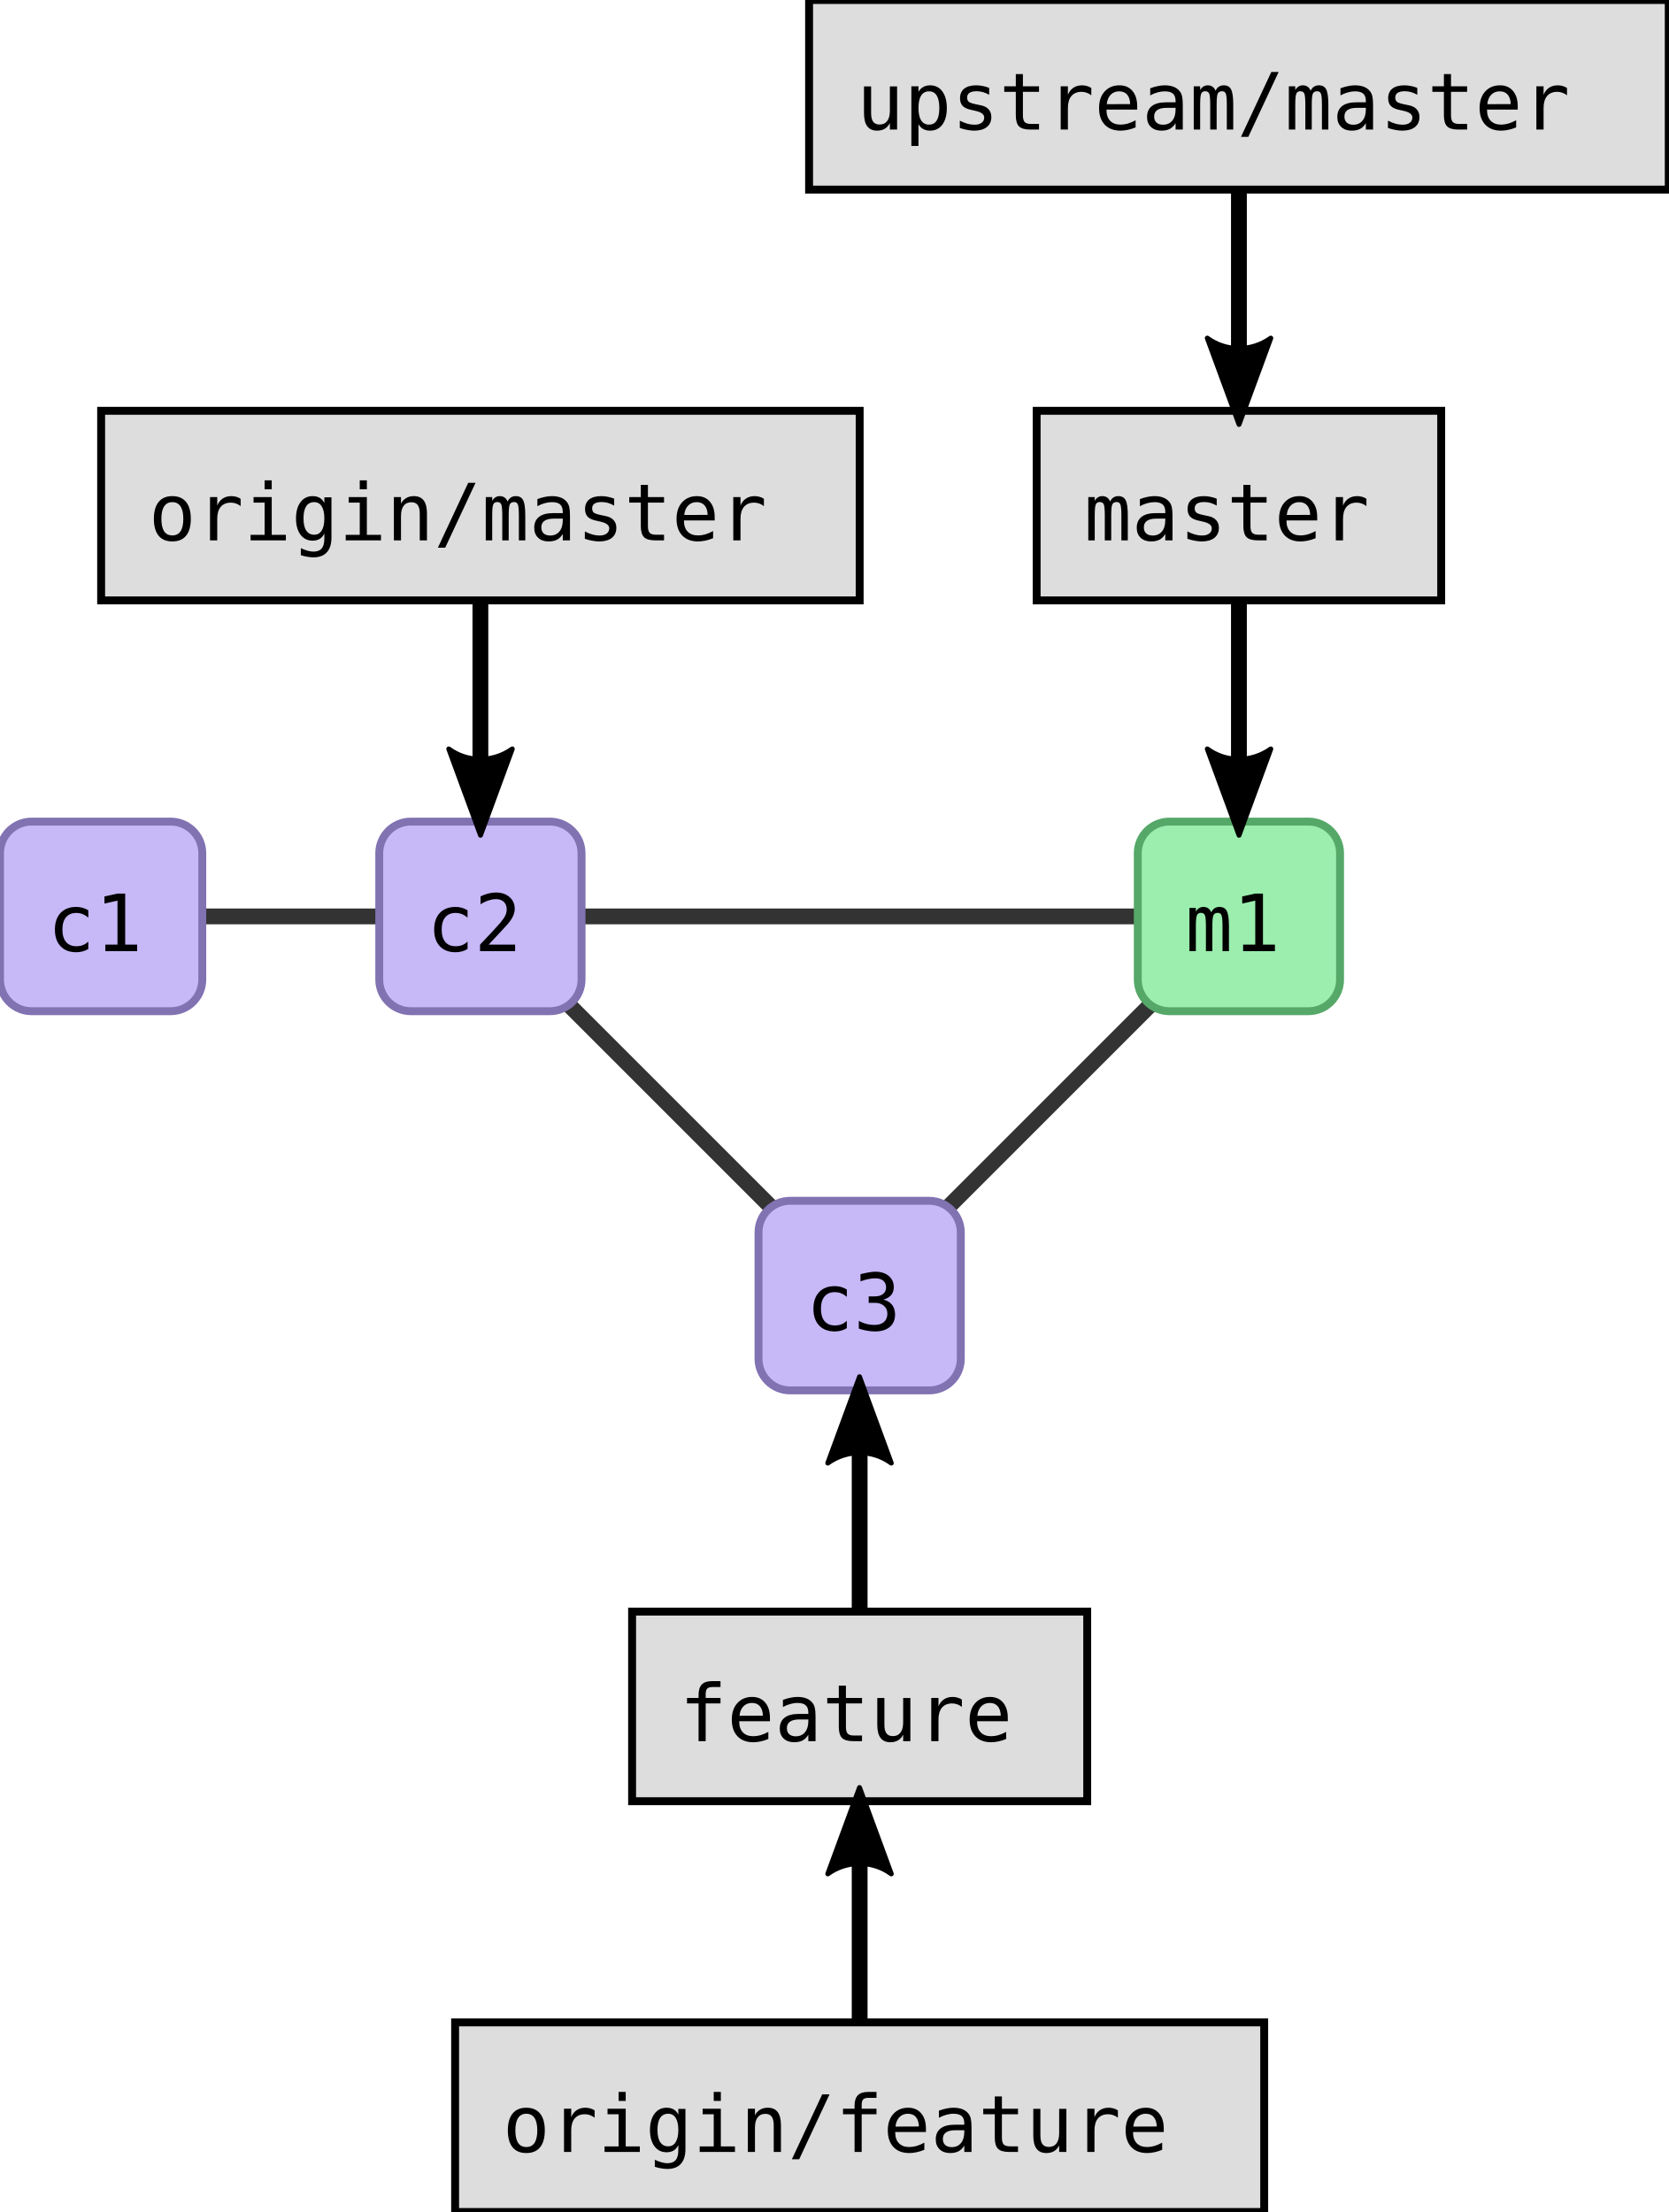
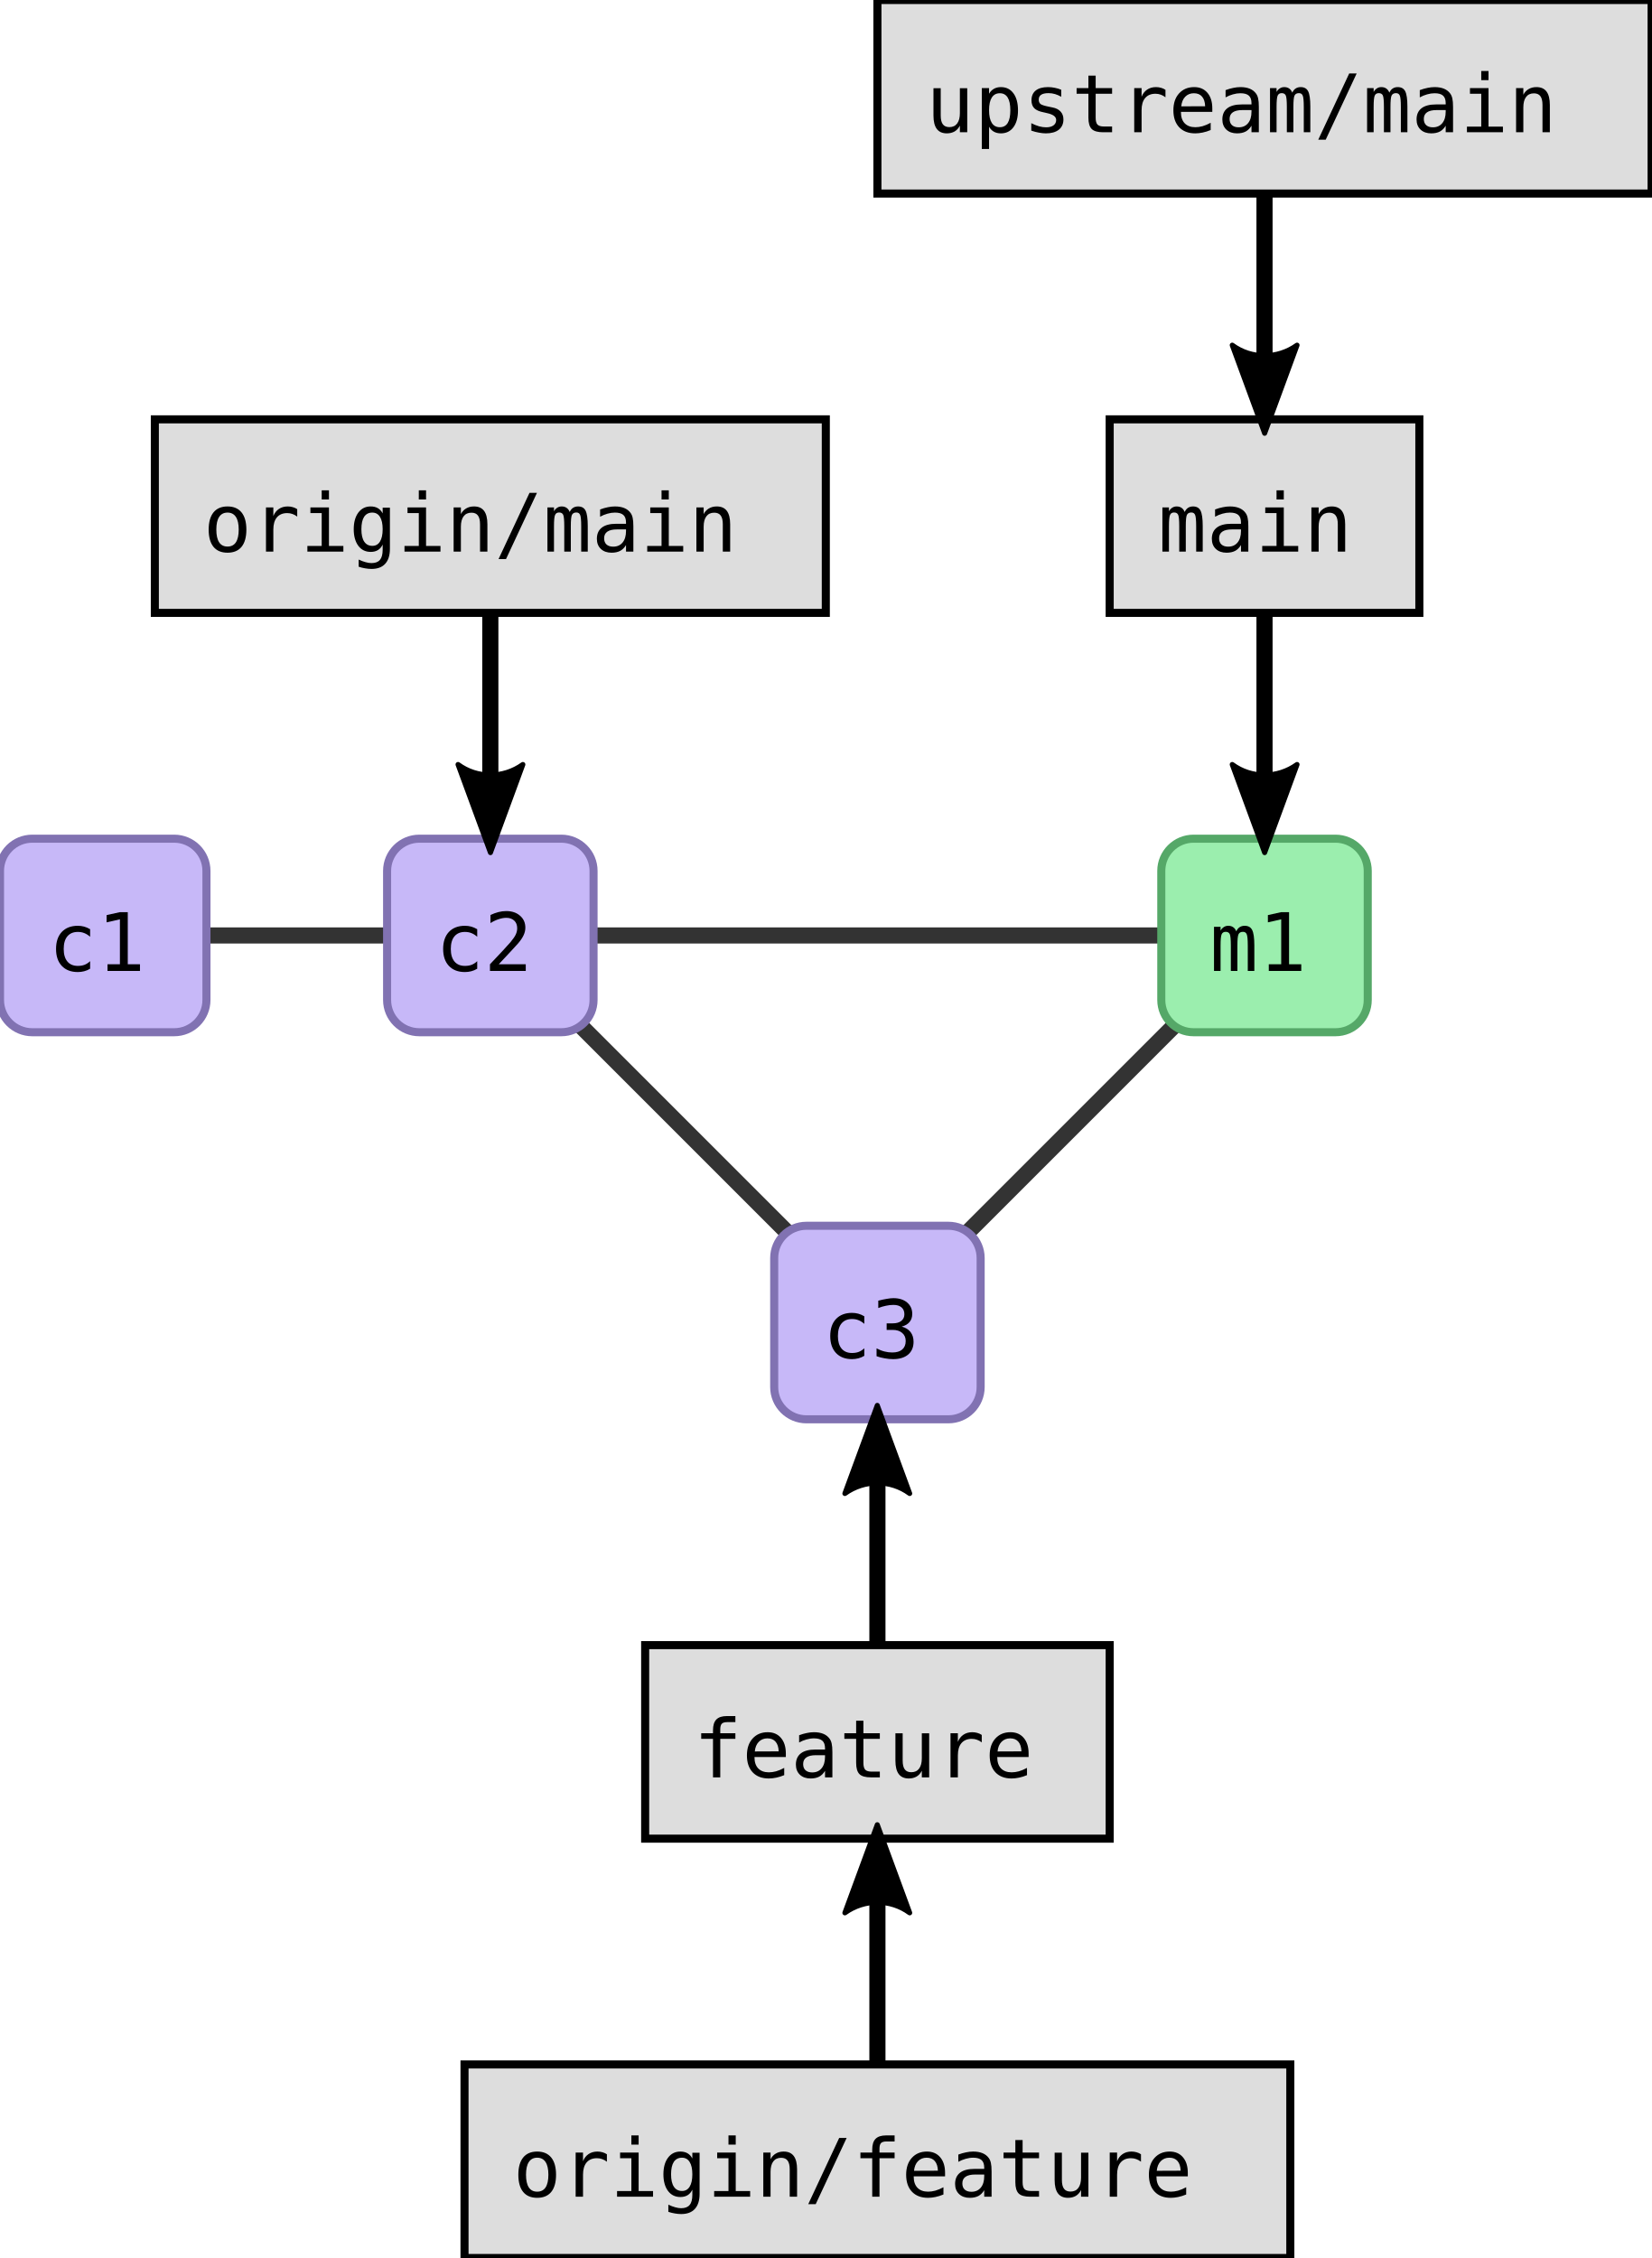
- <svg xmlns="http://www.w3.org/2000/svg" width="264.0" height="350.0" id="svg2" version="1.1">
+ <svg xmlns="http://www.w3.org/2000/svg" width="256.0" height="350.0" id="svg2" version="1.1">
  <defs id="defs4">
    <marker orient="auto" refY="0.0" refX="0.0" id="fullmarker" style="overflow:visible;">
      <path style="opacity:1.0;fill:#000000;stroke:#000000;fill-rule:evenodd;stroke-width:0.625;stroke-linejoin:round;" d="M 8.719,4.034 L -2.207,0.016 L 8.719,-4.002 C 6.973,-1.63 6.983,1.616 8.719,4.034 z " transform="scale(0.5) rotate(180) translate(0,0)" />
    </marker>
    <marker orient="auto" refY="0.0" refX="0.0" id="ghostmarker" style="overflow:visible;">
      <path style="opacity:0.2;fill:#000000;stroke:#000000;fill-rule:evenodd;stroke-width:0.625;stroke-linejoin:round;" d="M 8.719,4.034 L -2.207,0.016 L 8.719,-4.002 C 6.973,-1.63 6.983,1.616 8.719,4.034 z " transform="scale(0.5) rotate(180) translate(0,0)" />
    </marker>
  </defs>
  <g transform="translate(-0.0,130.0) rotate(0)" id="layer1">
    <line x1="136.0" y1="75.0" x2="196.0" y2="15.0" style="stroke:#000000;                         stroke-width:2.5;                         stroke-opacity:0.8" />
+     <line x1="76.0" y1="15.0" x2="136.0" y2="75.0" style="stroke:#000000;                         stroke-width:2.5;                         stroke-opacity:0.8" />
+     <line x1="76.0" y1="15.0" x2="196.0" y2="15.0" style="stroke:#000000;                         stroke-width:2.5;                         stroke-opacity:0.8" />
    <line x1="16.0" y1="15.0" x2="76.0" y2="15.0" style="stroke:#000000;                         stroke-width:2.5;                         stroke-opacity:0.8" />
-     <line x1="76.0" y1="15.0" x2="196.0" y2="15.0" style="stroke:#000000;                         stroke-width:2.5;                         stroke-opacity:0.8" />
-     <line x1="76.0" y1="15.0" x2="136.0" y2="75.0" style="stroke:#000000;                         stroke-width:2.5;                         stroke-opacity:0.8" />
    <rect style="fill:#c7b8f8;                         stroke:#8172B2;                         stroke-width:1.25;                         stroke-miterlimit:4;                         stroke-opacity:1.0;                         stroke-dasharray:none" width="32.0" height="30.0" x="120.0" y="60.0" ry="5.0" />
    <text style="font-size:12.5px;                         font-style:normal;                         font-weight:normal;                         line-height:125%%;                         letter-spacing:0px;                         word-spacing:0px;                         fill:#000000;                         fill-opacity:1.0;                         stroke:none;                         font-family:DejaVu Sans Mono" x="127.5" y="80.5">c3</text>
-     <rect style="fill:#c7b8f8;                         stroke:#8172B2;                         stroke-width:1.25;                         stroke-miterlimit:4;                         stroke-opacity:1.0;                         stroke-dasharray:none" width="32.0" height="30.0" x="0.0" y="0.0" ry="5.0" />
-     <text style="font-size:12.5px;                         font-style:normal;                         font-weight:normal;                         line-height:125%%;                         letter-spacing:0px;                         word-spacing:0px;                         fill:#000000;                         fill-opacity:1.0;                         stroke:none;                         font-family:DejaVu Sans Mono" x="7.5" y="20.5">c1</text>
    <rect style="fill:#c7b8f8;                         stroke:#8172B2;                         stroke-width:1.25;                         stroke-miterlimit:4;                         stroke-opacity:1.0;                         stroke-dasharray:none" width="32.0" height="30.0" x="60.0" y="0.0" ry="5.0" />
    <text style="font-size:12.5px;                         font-style:normal;                         font-weight:normal;                         line-height:125%%;                         letter-spacing:0px;                         word-spacing:0px;                         fill:#000000;                         fill-opacity:1.0;                         stroke:none;                         font-family:DejaVu Sans Mono" x="67.5" y="20.5">c2</text>
    <rect style="fill:#9beeae;                         stroke:#55A868;                         stroke-width:1.25;                         stroke-miterlimit:4;                         stroke-opacity:1.0;                         stroke-dasharray:none" width="32.0" height="30.0" x="180.0" y="0.0" ry="5.0" />
    <text style="font-size:12.5px;                         font-style:normal;                         font-weight:normal;                         line-height:125%%;                         letter-spacing:0px;                         word-spacing:0px;                         fill:#000000;                         fill-opacity:1.0;                         stroke:none;                         font-family:DejaVu Sans Mono" x="187.5" y="20.5">m1</text>
+     <rect style="fill:#c7b8f8;                         stroke:#8172B2;                         stroke-width:1.25;                         stroke-miterlimit:4;                         stroke-opacity:1.0;                         stroke-dasharray:none" width="32.0" height="30.0" x="0.0" y="0.0" ry="5.0" />
+     <text style="font-size:12.5px;                         font-style:normal;                         font-weight:normal;                         line-height:125%%;                         letter-spacing:0px;                         word-spacing:0px;                         fill:#000000;                         fill-opacity:1.0;                         stroke:none;                         font-family:DejaVu Sans Mono" x="7.5" y="20.5">c1</text>
    <path style="fill:none;                  stroke:#000000;                  stroke-width:2.5;                  stroke-linecap:butt;                  stroke-linejoin:miter;                  stroke-opacity:1.0;                  marker-end:url(#fullmarker);                  stroke-miterlimit:4;                  stroke-dasharray:none" d="M 136.0,140.0 136.0,90.6" />
    <rect style="fill:#dddddd;                         stroke:#000000;                         stroke-width:1.25;                         stroke-miterlimit:4;                         stroke-opacity:1.0;                         stroke-dasharray:none" width="72.0" height="30.0" x="100.0" y="125.0" ry="0.0" />
    <text style="font-size:12.5px;                         font-style:normal;                         font-weight:normal;                         line-height:125%%;                         letter-spacing:0px;                         word-spacing:0px;                         fill:#000000;                         fill-opacity:1.0;                         stroke:none;                         font-family:DejaVu Sans Mono" x="107.5" y="145.5">feature</text>
    <path style="fill:none;                  stroke:#000000;                  stroke-width:2.5;                  stroke-linecap:butt;                  stroke-linejoin:miter;                  stroke-opacity:1.0;                  marker-end:url(#fullmarker);                  stroke-miterlimit:4;                  stroke-dasharray:none" d="M 136.0,205.0 136.0,155.6" />
    <rect style="fill:#dddddd;                         stroke:#000000;                         stroke-width:1.25;                         stroke-miterlimit:4;                         stroke-opacity:1.0;                         stroke-dasharray:none" width="128.0" height="30.0" x="72.0" y="190.0" ry="0.0" />
    <text style="font-size:12.5px;                         font-style:normal;                         font-weight:normal;                         line-height:125%%;                         letter-spacing:0px;                         word-spacing:0px;                         fill:#000000;                         fill-opacity:1.0;                         stroke:none;                         font-family:DejaVu Sans Mono" x="79.5" y="210.5">origin/feature</text>
    <path style="fill:none;                  stroke:#000000;                  stroke-width:2.5;                  stroke-linecap:butt;                  stroke-linejoin:miter;                  stroke-opacity:1.0;                  marker-end:url(#fullmarker);                  stroke-miterlimit:4;                  stroke-dasharray:none" d="M 196.0,-50.0 196.0,-0.6" />
-     <rect style="fill:#dddddd;                         stroke:#000000;                         stroke-width:1.25;                         stroke-miterlimit:4;                         stroke-opacity:1.0;                         stroke-dasharray:none" width="64.0" height="30.0" x="164.0" y="-65.0" ry="0.0" />
-     <text style="font-size:12.5px;                         font-style:normal;                         font-weight:normal;                         line-height:125%%;                         letter-spacing:0px;                         word-spacing:0px;                         fill:#000000;                         fill-opacity:1.0;                         stroke:none;                         font-family:DejaVu Sans Mono" x="171.5" y="-44.5">master</text>
+     <rect style="fill:#dddddd;                         stroke:#000000;                         stroke-width:1.25;                         stroke-miterlimit:4;                         stroke-opacity:1.0;                         stroke-dasharray:none" width="48.0" height="30.0" x="172.0" y="-65.0" ry="0.0" />
+     <text style="font-size:12.5px;                         font-style:normal;                         font-weight:normal;                         line-height:125%%;                         letter-spacing:0px;                         word-spacing:0px;                         fill:#000000;                         fill-opacity:1.0;                         stroke:none;                         font-family:DejaVu Sans Mono" x="179.5" y="-44.5">main</text>
    <path style="fill:none;                  stroke:#000000;                  stroke-width:2.5;                  stroke-linecap:butt;                  stroke-linejoin:miter;                  stroke-opacity:1.0;                  marker-end:url(#fullmarker);                  stroke-miterlimit:4;                  stroke-dasharray:none" d="M 196.0,-115.0 196.0,-65.6" />
-     <rect style="fill:#dddddd;                         stroke:#000000;                         stroke-width:1.25;                         stroke-miterlimit:4;                         stroke-opacity:1.0;                         stroke-dasharray:none" width="136.0" height="30.0" x="128.0" y="-130.0" ry="0.0" />
-     <text style="font-size:12.5px;                         font-style:normal;                         font-weight:normal;                         line-height:125%%;                         letter-spacing:0px;                         word-spacing:0px;                         fill:#000000;                         fill-opacity:1.0;                         stroke:none;                         font-family:DejaVu Sans Mono" x="135.5" y="-109.5">upstream/master</text>
+     <rect style="fill:#dddddd;                         stroke:#000000;                         stroke-width:1.25;                         stroke-miterlimit:4;                         stroke-opacity:1.0;                         stroke-dasharray:none" width="120.0" height="30.0" x="136.0" y="-130.0" ry="0.0" />
+     <text style="font-size:12.5px;                         font-style:normal;                         font-weight:normal;                         line-height:125%%;                         letter-spacing:0px;                         word-spacing:0px;                         fill:#000000;                         fill-opacity:1.0;                         stroke:none;                         font-family:DejaVu Sans Mono" x="143.5" y="-109.5">upstream/main</text>
    <path style="fill:none;                  stroke:#000000;                  stroke-width:2.5;                  stroke-linecap:butt;                  stroke-linejoin:miter;                  stroke-opacity:1.0;                  marker-end:url(#fullmarker);                  stroke-miterlimit:4;                  stroke-dasharray:none" d="M 76.0,-50.0 76.0,-0.6" />
-     <rect style="fill:#dddddd;                         stroke:#000000;                         stroke-width:1.25;                         stroke-miterlimit:4;                         stroke-opacity:1.0;                         stroke-dasharray:none" width="120.0" height="30.0" x="16.0" y="-65.0" ry="0.0" />
-     <text style="font-size:12.5px;                         font-style:normal;                         font-weight:normal;                         line-height:125%%;                         letter-spacing:0px;                         word-spacing:0px;                         fill:#000000;                         fill-opacity:1.0;                         stroke:none;                         font-family:DejaVu Sans Mono" x="23.5" y="-44.5">origin/master</text>
+     <rect style="fill:#dddddd;                         stroke:#000000;                         stroke-width:1.25;                         stroke-miterlimit:4;                         stroke-opacity:1.0;                         stroke-dasharray:none" width="104.0" height="30.0" x="24.0" y="-65.0" ry="0.0" />
+     <text style="font-size:12.5px;                         font-style:normal;                         font-weight:normal;                         line-height:125%%;                         letter-spacing:0px;                         word-spacing:0px;                         fill:#000000;                         fill-opacity:1.0;                         stroke:none;                         font-family:DejaVu Sans Mono" x="31.5" y="-44.5">origin/main</text>
  </g>
</svg>
